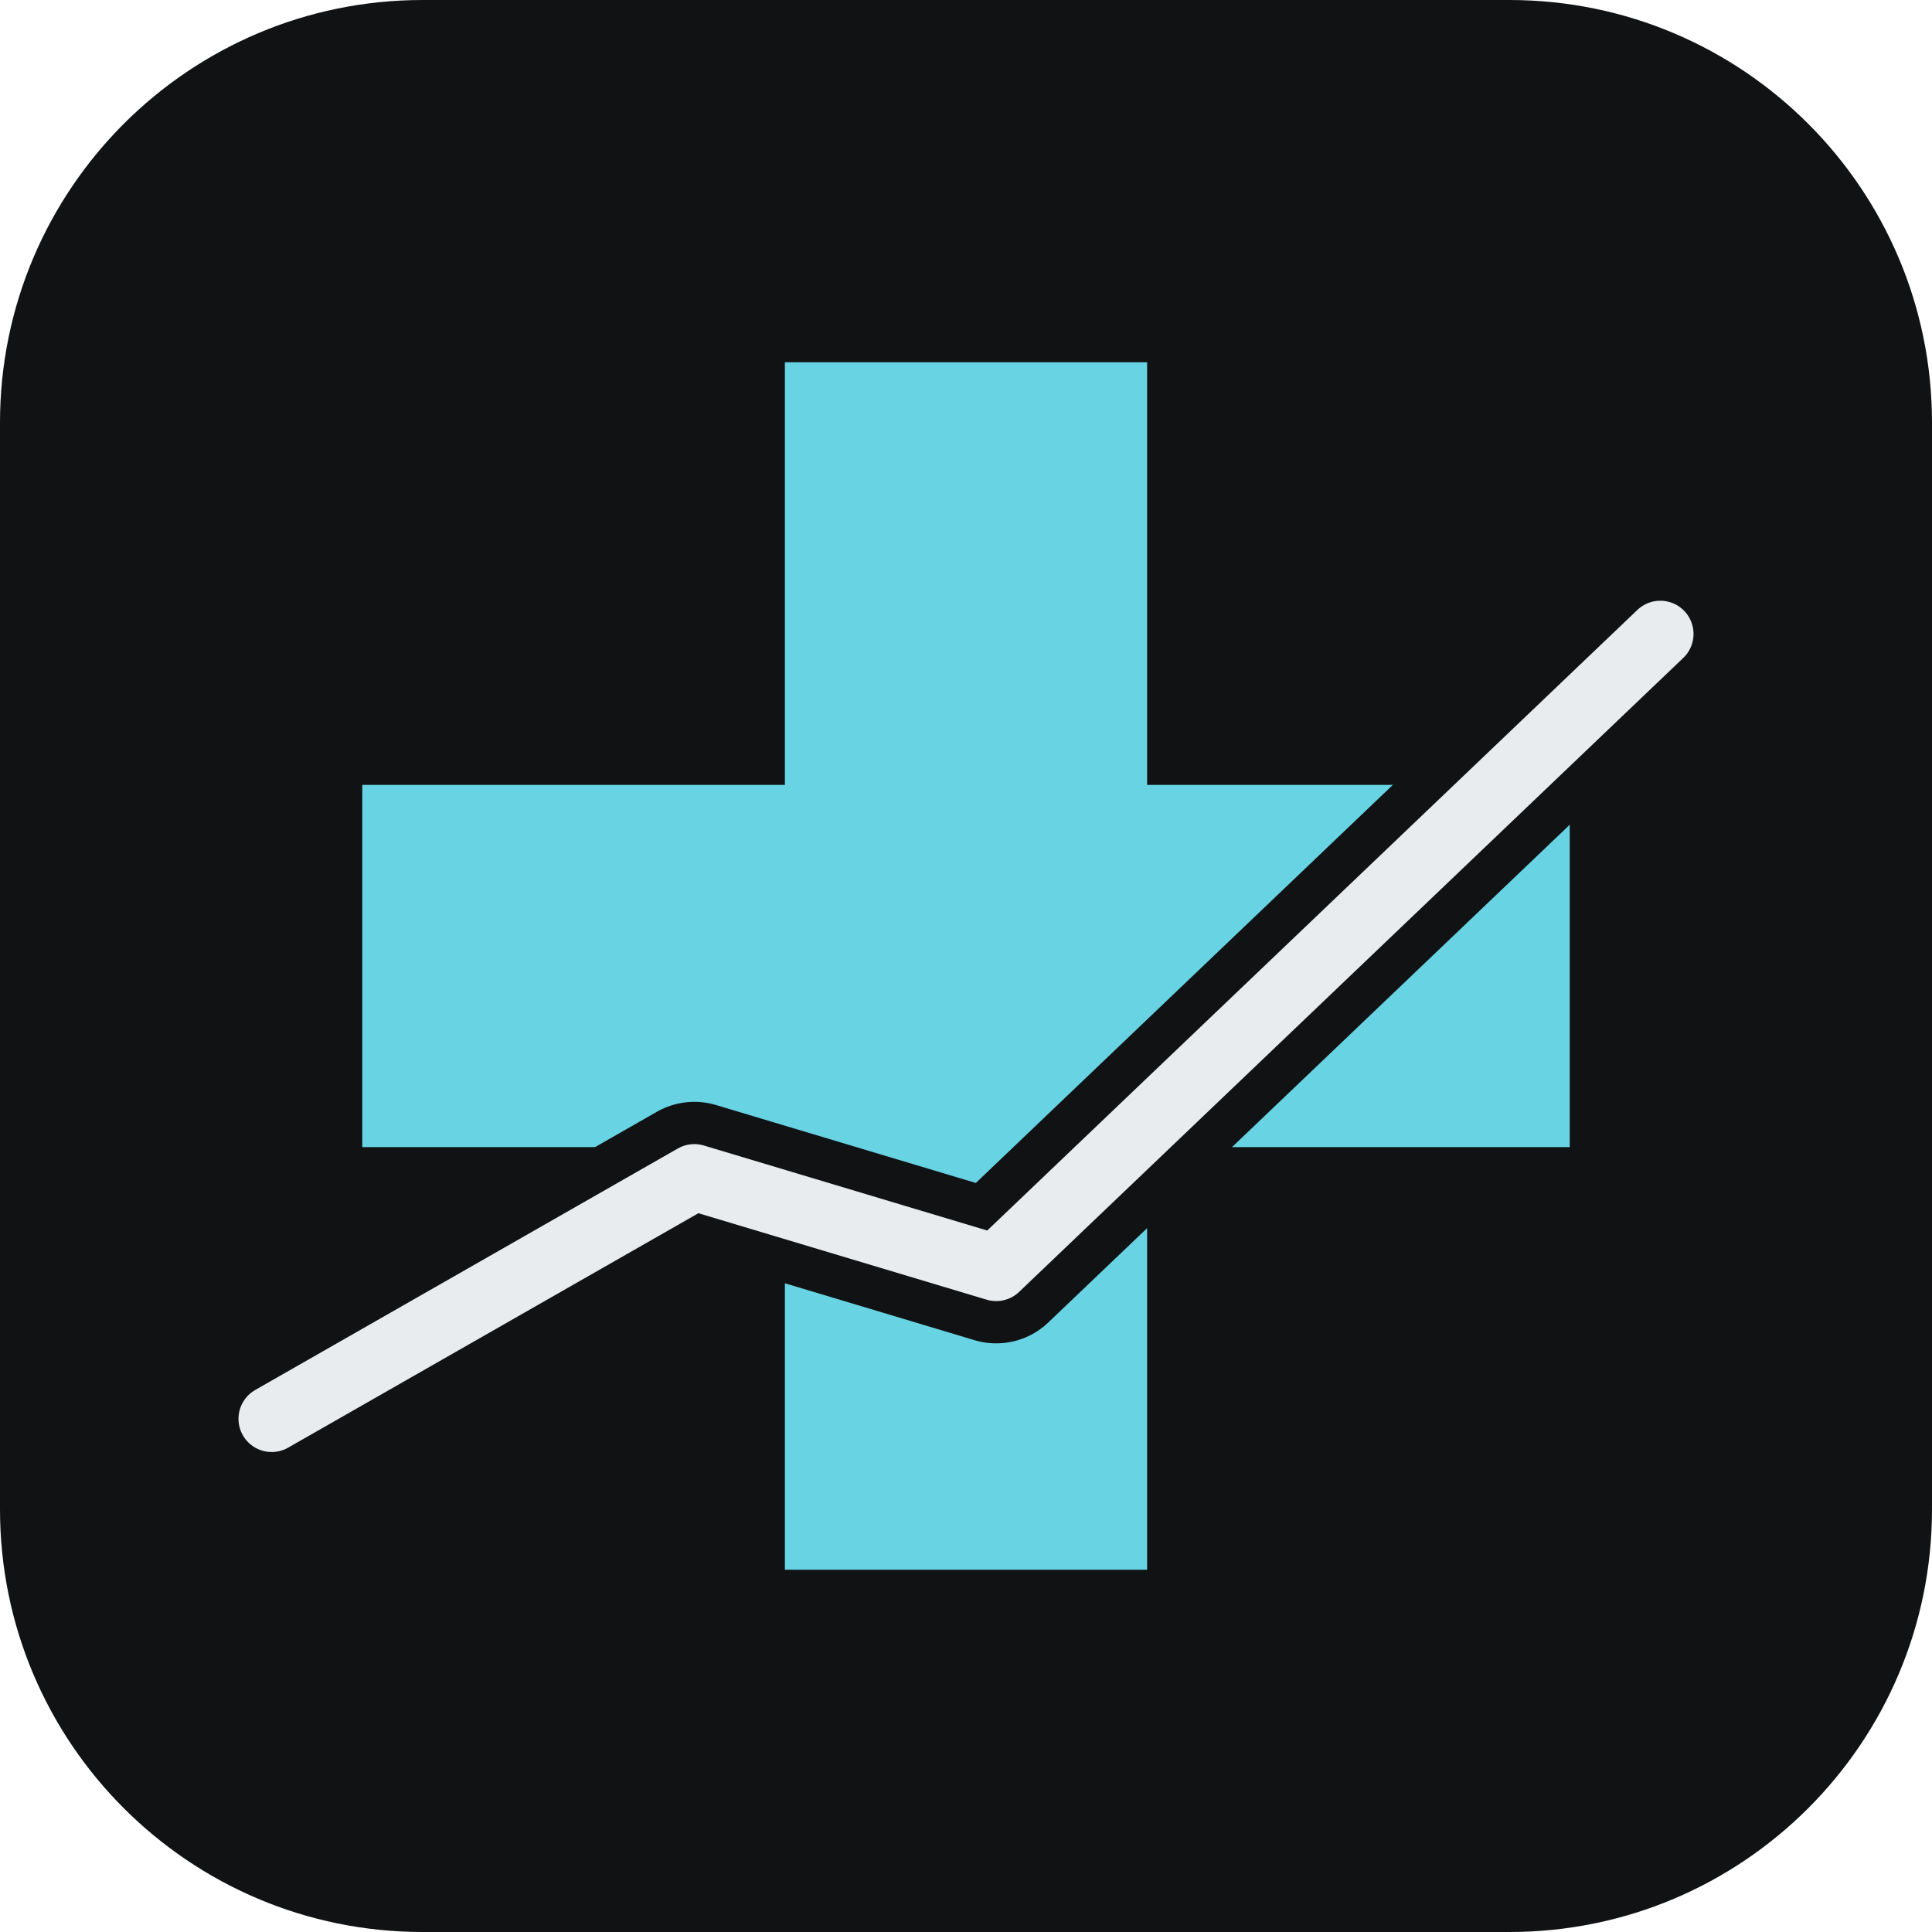
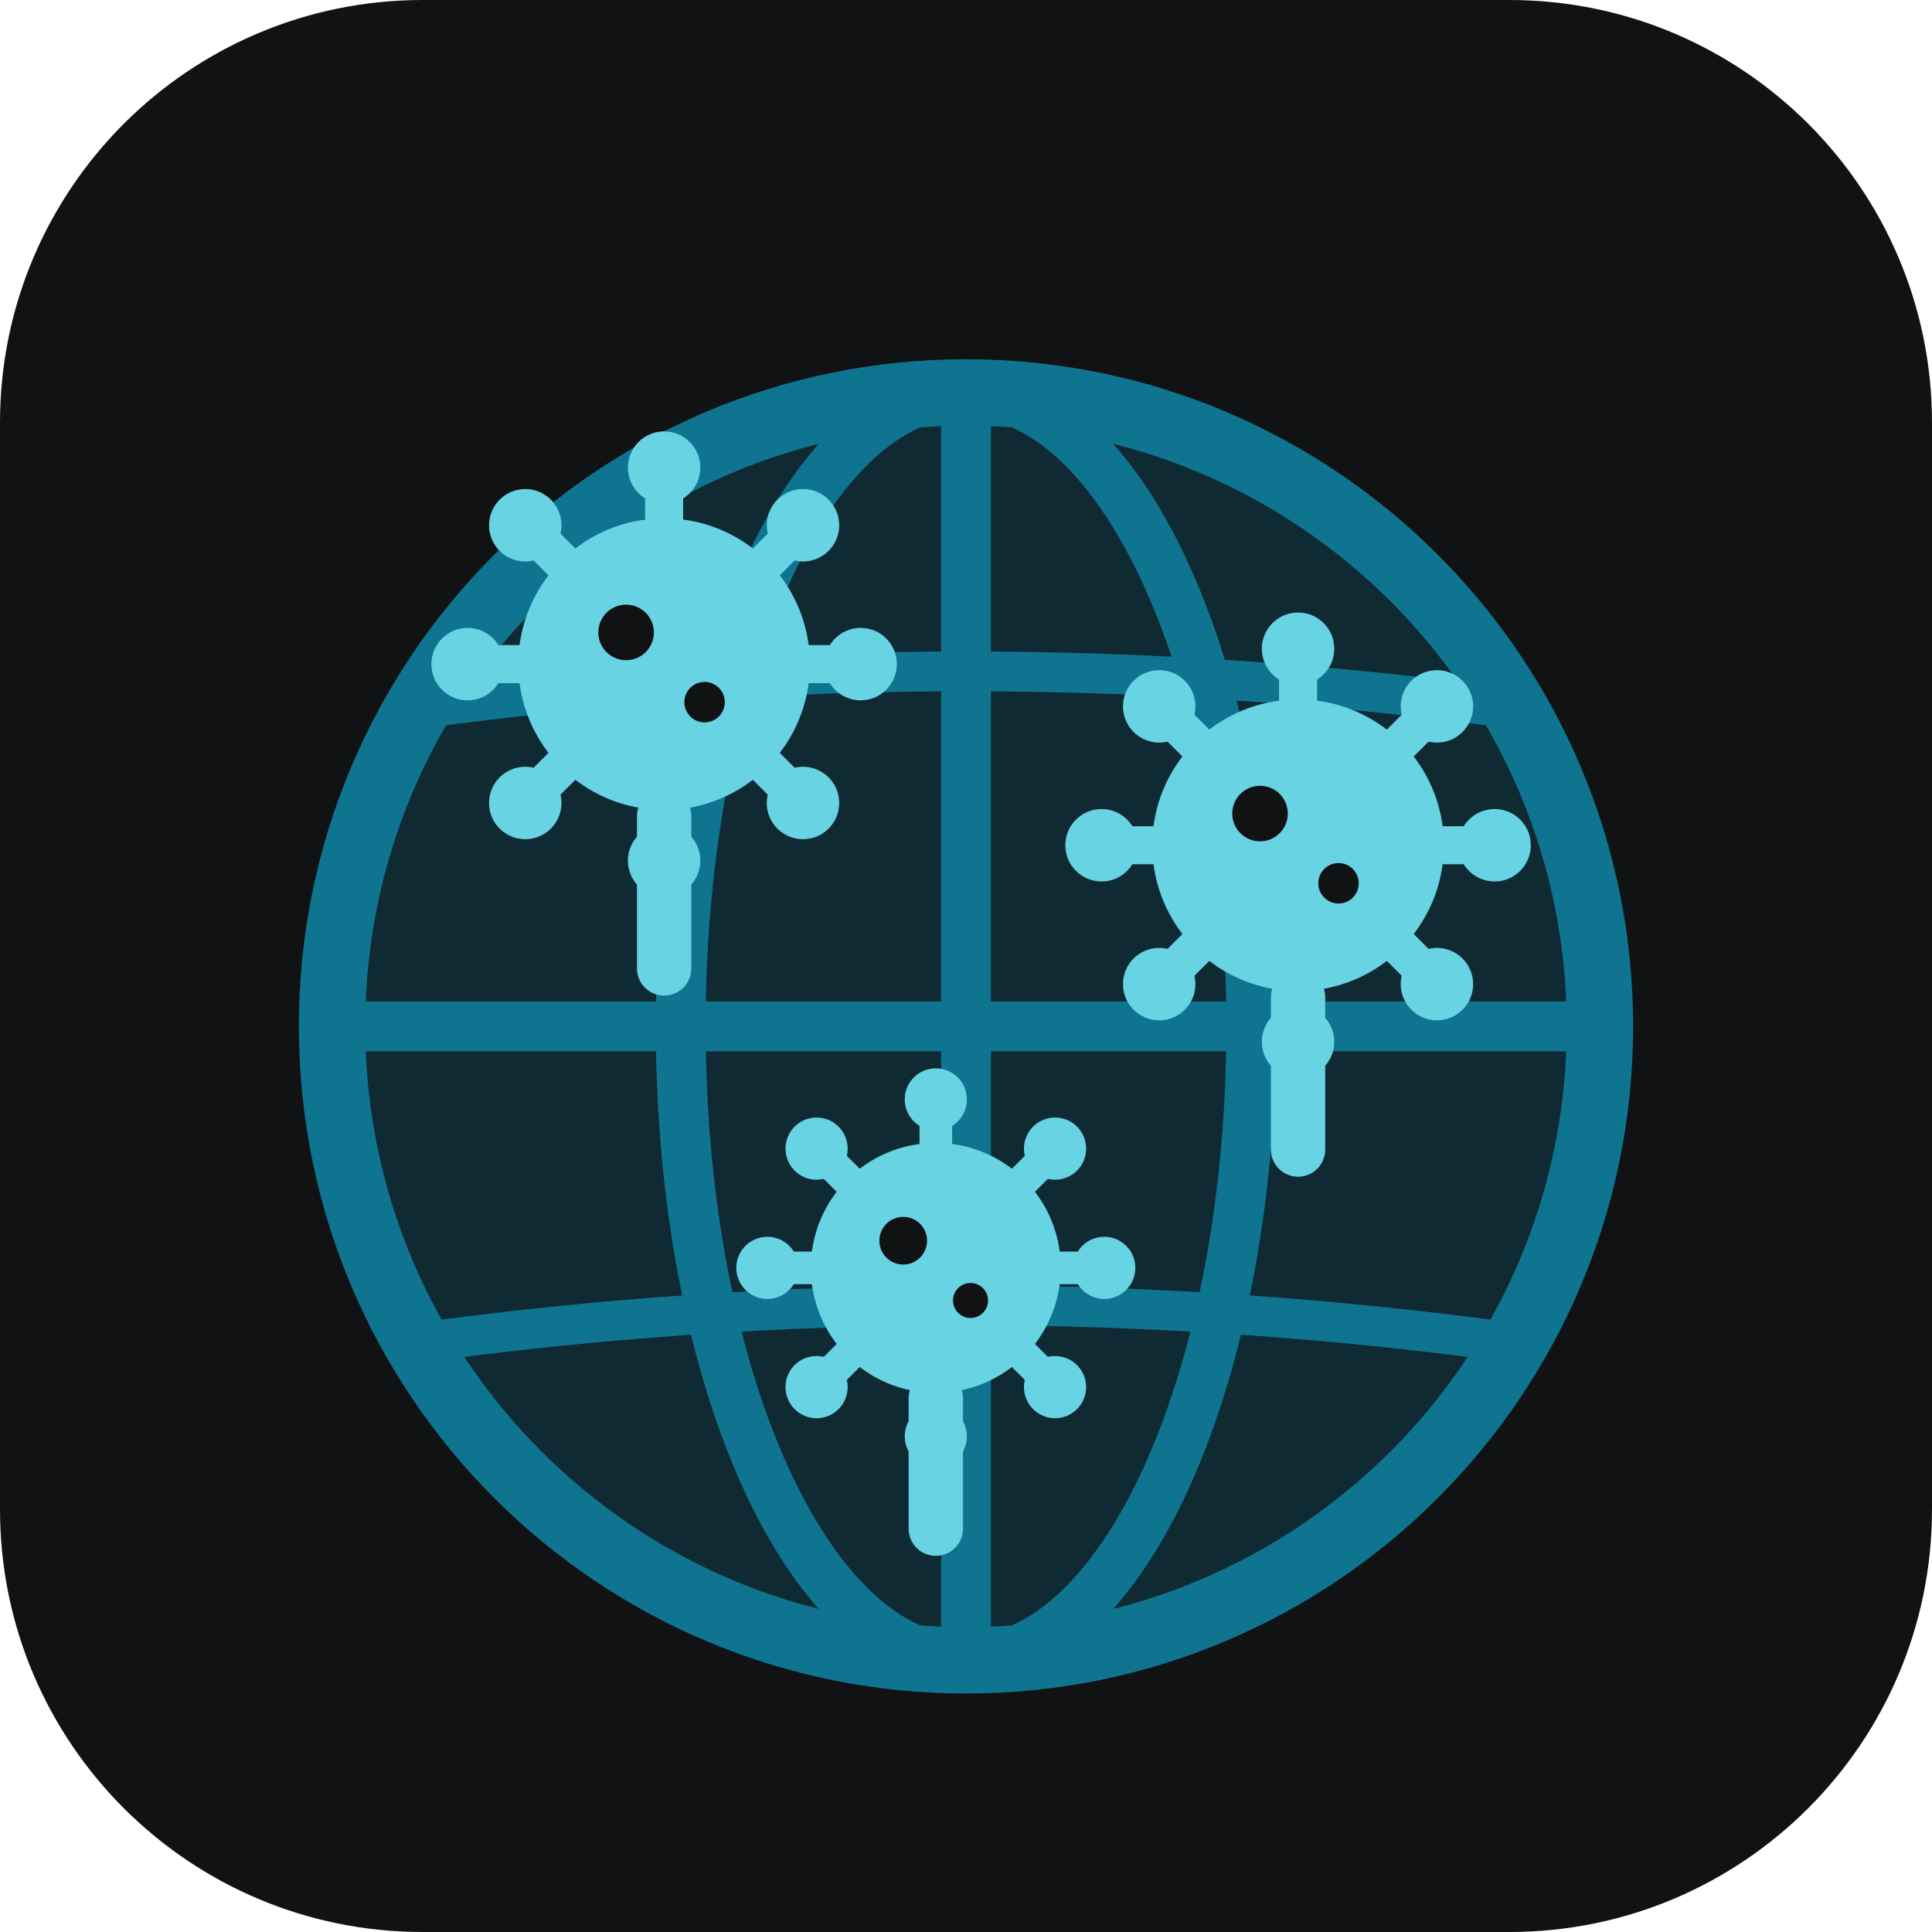
<svg xmlns="http://www.w3.org/2000/svg" viewBox="0 0 64 64">
  <rect width="64" height="64" rx="14" fill="#101214" />
-   <path d="M26 12h12v14h14v12h-14v14h-12v-14h-14v-12h14z" fill="#67D3E3" />
-   <polyline points="9,47 23,39 33,42 55,21" fill="none" stroke="#101214" stroke-width="5" stroke-linejoin="round" stroke-linecap="round" />
-   <polyline points="9,47 23,39 33,42 55,21" fill="none" stroke="#E8ECEE" stroke-width="2.2" stroke-linejoin="round" stroke-linecap="round" />
+   <circle cx="32" cy="34" r="21" fill="#0F2A33" stroke="#0E7490" stroke-width="2.2" />
+   <ellipse cx="32" cy="34" rx="9.45" ry="21" fill="none" stroke="#0E7490" stroke-width="1.65" />
+   <line x1="32" y1="13" x2="32" y2="55" stroke="#0E7490" stroke-width="1.65" />
+   <line x1="11" y1="34" x2="53" y2="34" stroke="#0E7490" stroke-width="1.65" />
+   <path d="M13.73 23.5 Q32 20.98 50.27 23.5 M13.73 44.5 Q32 41.98 50.27 44.5" fill="none" stroke="#0E7490" stroke-width="1.32" />
+   <line x1="22" y1="27.04" x2="22" y2="32.08" stroke="#67D3E3" stroke-width="1.8" stroke-linecap="round" />
+   <line x1="26.20" y1="22.00" x2="28.51" y2="22.00" stroke="#67D3E3" stroke-width="1.26" stroke-linecap="round" />
+   <circle cx="28.51" cy="22.00" r="1.20" fill="#67D3E3" />
+   <line x1="24.97" y1="24.97" x2="26.60" y2="26.60" stroke="#67D3E3" stroke-width="1.26" stroke-linecap="round" />
+   <circle cx="26.60" cy="26.60" r="1.20" fill="#67D3E3" />
+   <line x1="22.00" y1="26.20" x2="22.00" y2="28.51" stroke="#67D3E3" stroke-width="1.26" stroke-linecap="round" />
+   <circle cx="22.00" cy="28.51" r="1.20" fill="#67D3E3" />
+   <line x1="19.03" y1="24.97" x2="17.40" y2="26.60" stroke="#67D3E3" stroke-width="1.26" stroke-linecap="round" />
+   <circle cx="17.40" cy="26.60" r="1.20" fill="#67D3E3" />
+   <line x1="17.80" y1="22.00" x2="15.49" y2="22.00" stroke="#67D3E3" stroke-width="1.26" stroke-linecap="round" />
+   <circle cx="15.49" cy="22.00" r="1.20" fill="#67D3E3" />
+   <line x1="19.03" y1="19.03" x2="17.40" y2="17.40" stroke="#67D3E3" stroke-width="1.26" stroke-linecap="round" />
+   <circle cx="17.40" cy="17.40" r="1.20" fill="#67D3E3" />
+   <line x1="22.00" y1="17.80" x2="22.00" y2="15.49" stroke="#67D3E3" stroke-width="1.26" stroke-linecap="round" />
+   <circle cx="22.00" cy="15.49" r="1.20" fill="#67D3E3" />
+   <line x1="24.97" y1="19.03" x2="26.60" y2="17.40" stroke="#67D3E3" stroke-width="1.26" stroke-linecap="round" />
+   <circle cx="26.60" cy="17.40" r="1.20" fill="#67D3E3" />
+   <circle cx="22" cy="22" r="4.2" fill="#67D3E3" stroke="#67D3E3" stroke-width="1.26" />
+   <circle cx="20.74" cy="20.95" r="0.92" fill="#101214" />
+   <circle cx="23.34" cy="23.26" r="0.67" fill="#101214" />
+   <line x1="43" y1="33.04" x2="43" y2="38.08" stroke="#67D3E3" stroke-width="1.8" stroke-linecap="round" />
+   <line x1="47.20" y1="28.00" x2="49.51" y2="28.00" stroke="#67D3E3" stroke-width="1.26" stroke-linecap="round" />
+   <circle cx="49.51" cy="28.00" r="1.20" fill="#67D3E3" />
+   <line x1="45.97" y1="30.97" x2="47.60" y2="32.60" stroke="#67D3E3" stroke-width="1.26" stroke-linecap="round" />
+   <circle cx="47.60" cy="32.60" r="1.20" fill="#67D3E3" />
+   <line x1="43.00" y1="32.20" x2="43.00" y2="34.51" stroke="#67D3E3" stroke-width="1.26" stroke-linecap="round" />
+   <circle cx="43.00" cy="34.51" r="1.20" fill="#67D3E3" />
+   <line x1="40.03" y1="30.97" x2="38.40" y2="32.60" stroke="#67D3E3" stroke-width="1.26" stroke-linecap="round" />
+   <circle cx="38.40" cy="32.60" r="1.20" fill="#67D3E3" />
+   <line x1="38.80" y1="28.00" x2="36.49" y2="28.00" stroke="#67D3E3" stroke-width="1.26" stroke-linecap="round" />
+   <circle cx="36.49" cy="28.00" r="1.20" fill="#67D3E3" />
+   <line x1="40.03" y1="25.03" x2="38.40" y2="23.40" stroke="#67D3E3" stroke-width="1.26" stroke-linecap="round" />
+   <circle cx="38.40" cy="23.40" r="1.20" fill="#67D3E3" />
+   <line x1="43.00" y1="23.80" x2="43.00" y2="21.49" stroke="#67D3E3" stroke-width="1.26" stroke-linecap="round" />
+   <circle cx="43.00" cy="21.49" r="1.20" fill="#67D3E3" />
+   <line x1="45.97" y1="25.03" x2="47.60" y2="23.40" stroke="#67D3E3" stroke-width="1.26" stroke-linecap="round" />
+   <circle cx="47.60" cy="23.40" r="1.20" fill="#67D3E3" />
+   <circle cx="43" cy="28" r="4.2" fill="#67D3E3" stroke="#67D3E3" stroke-width="1.26" />
+   <circle cx="41.74" cy="26.95" r="0.92" fill="#101214" />
+   <circle cx="44.34" cy="29.26" r="0.67" fill="#101214" />
+   <line x1="31" y1="46.32" x2="31" y2="50.64" stroke="#67D3E3" stroke-width="1.8" stroke-linecap="round" />
+   <line x1="34.60" y1="42.00" x2="36.58" y2="42.00" stroke="#67D3E3" stroke-width="1.08" stroke-linecap="round" />
+   <circle cx="36.58" cy="42.00" r="1.03" fill="#67D3E3" />
+   <line x1="33.55" y1="44.55" x2="34.95" y2="45.95" stroke="#67D3E3" stroke-width="1.08" stroke-linecap="round" />
+   <circle cx="34.95" cy="45.95" r="1.03" fill="#67D3E3" />
+   <line x1="31.00" y1="45.60" x2="31.00" y2="47.58" stroke="#67D3E3" stroke-width="1.08" stroke-linecap="round" />
+   <circle cx="31.00" cy="47.58" r="1.03" fill="#67D3E3" />
+   <line x1="28.45" y1="44.55" x2="27.05" y2="45.95" stroke="#67D3E3" stroke-width="1.08" stroke-linecap="round" />
+   <circle cx="27.05" cy="45.95" r="1.03" fill="#67D3E3" />
+   <line x1="27.40" y1="42.00" x2="25.42" y2="42.00" stroke="#67D3E3" stroke-width="1.08" stroke-linecap="round" />
+   <circle cx="25.42" cy="42.00" r="1.03" fill="#67D3E3" />
+   <line x1="28.45" y1="39.45" x2="27.05" y2="38.05" stroke="#67D3E3" stroke-width="1.08" stroke-linecap="round" />
+   <circle cx="27.05" cy="38.05" r="1.03" fill="#67D3E3" />
+   <line x1="31.00" y1="38.40" x2="31.00" y2="36.42" stroke="#67D3E3" stroke-width="1.08" stroke-linecap="round" />
+   <circle cx="31.00" cy="36.42" r="1.03" fill="#67D3E3" />
+   <line x1="33.55" y1="39.45" x2="34.95" y2="38.05" stroke="#67D3E3" stroke-width="1.08" stroke-linecap="round" />
+   <circle cx="34.95" cy="38.05" r="1.03" fill="#67D3E3" />
+   <circle cx="31" cy="42" r="3.6" fill="#67D3E3" stroke="#67D3E3" stroke-width="1.08" />
+   <circle cx="29.92" cy="41.10" r="0.79" fill="#101214" />
+   <circle cx="32.15" cy="43.08" r="0.58" fill="#101214" />
</svg>
